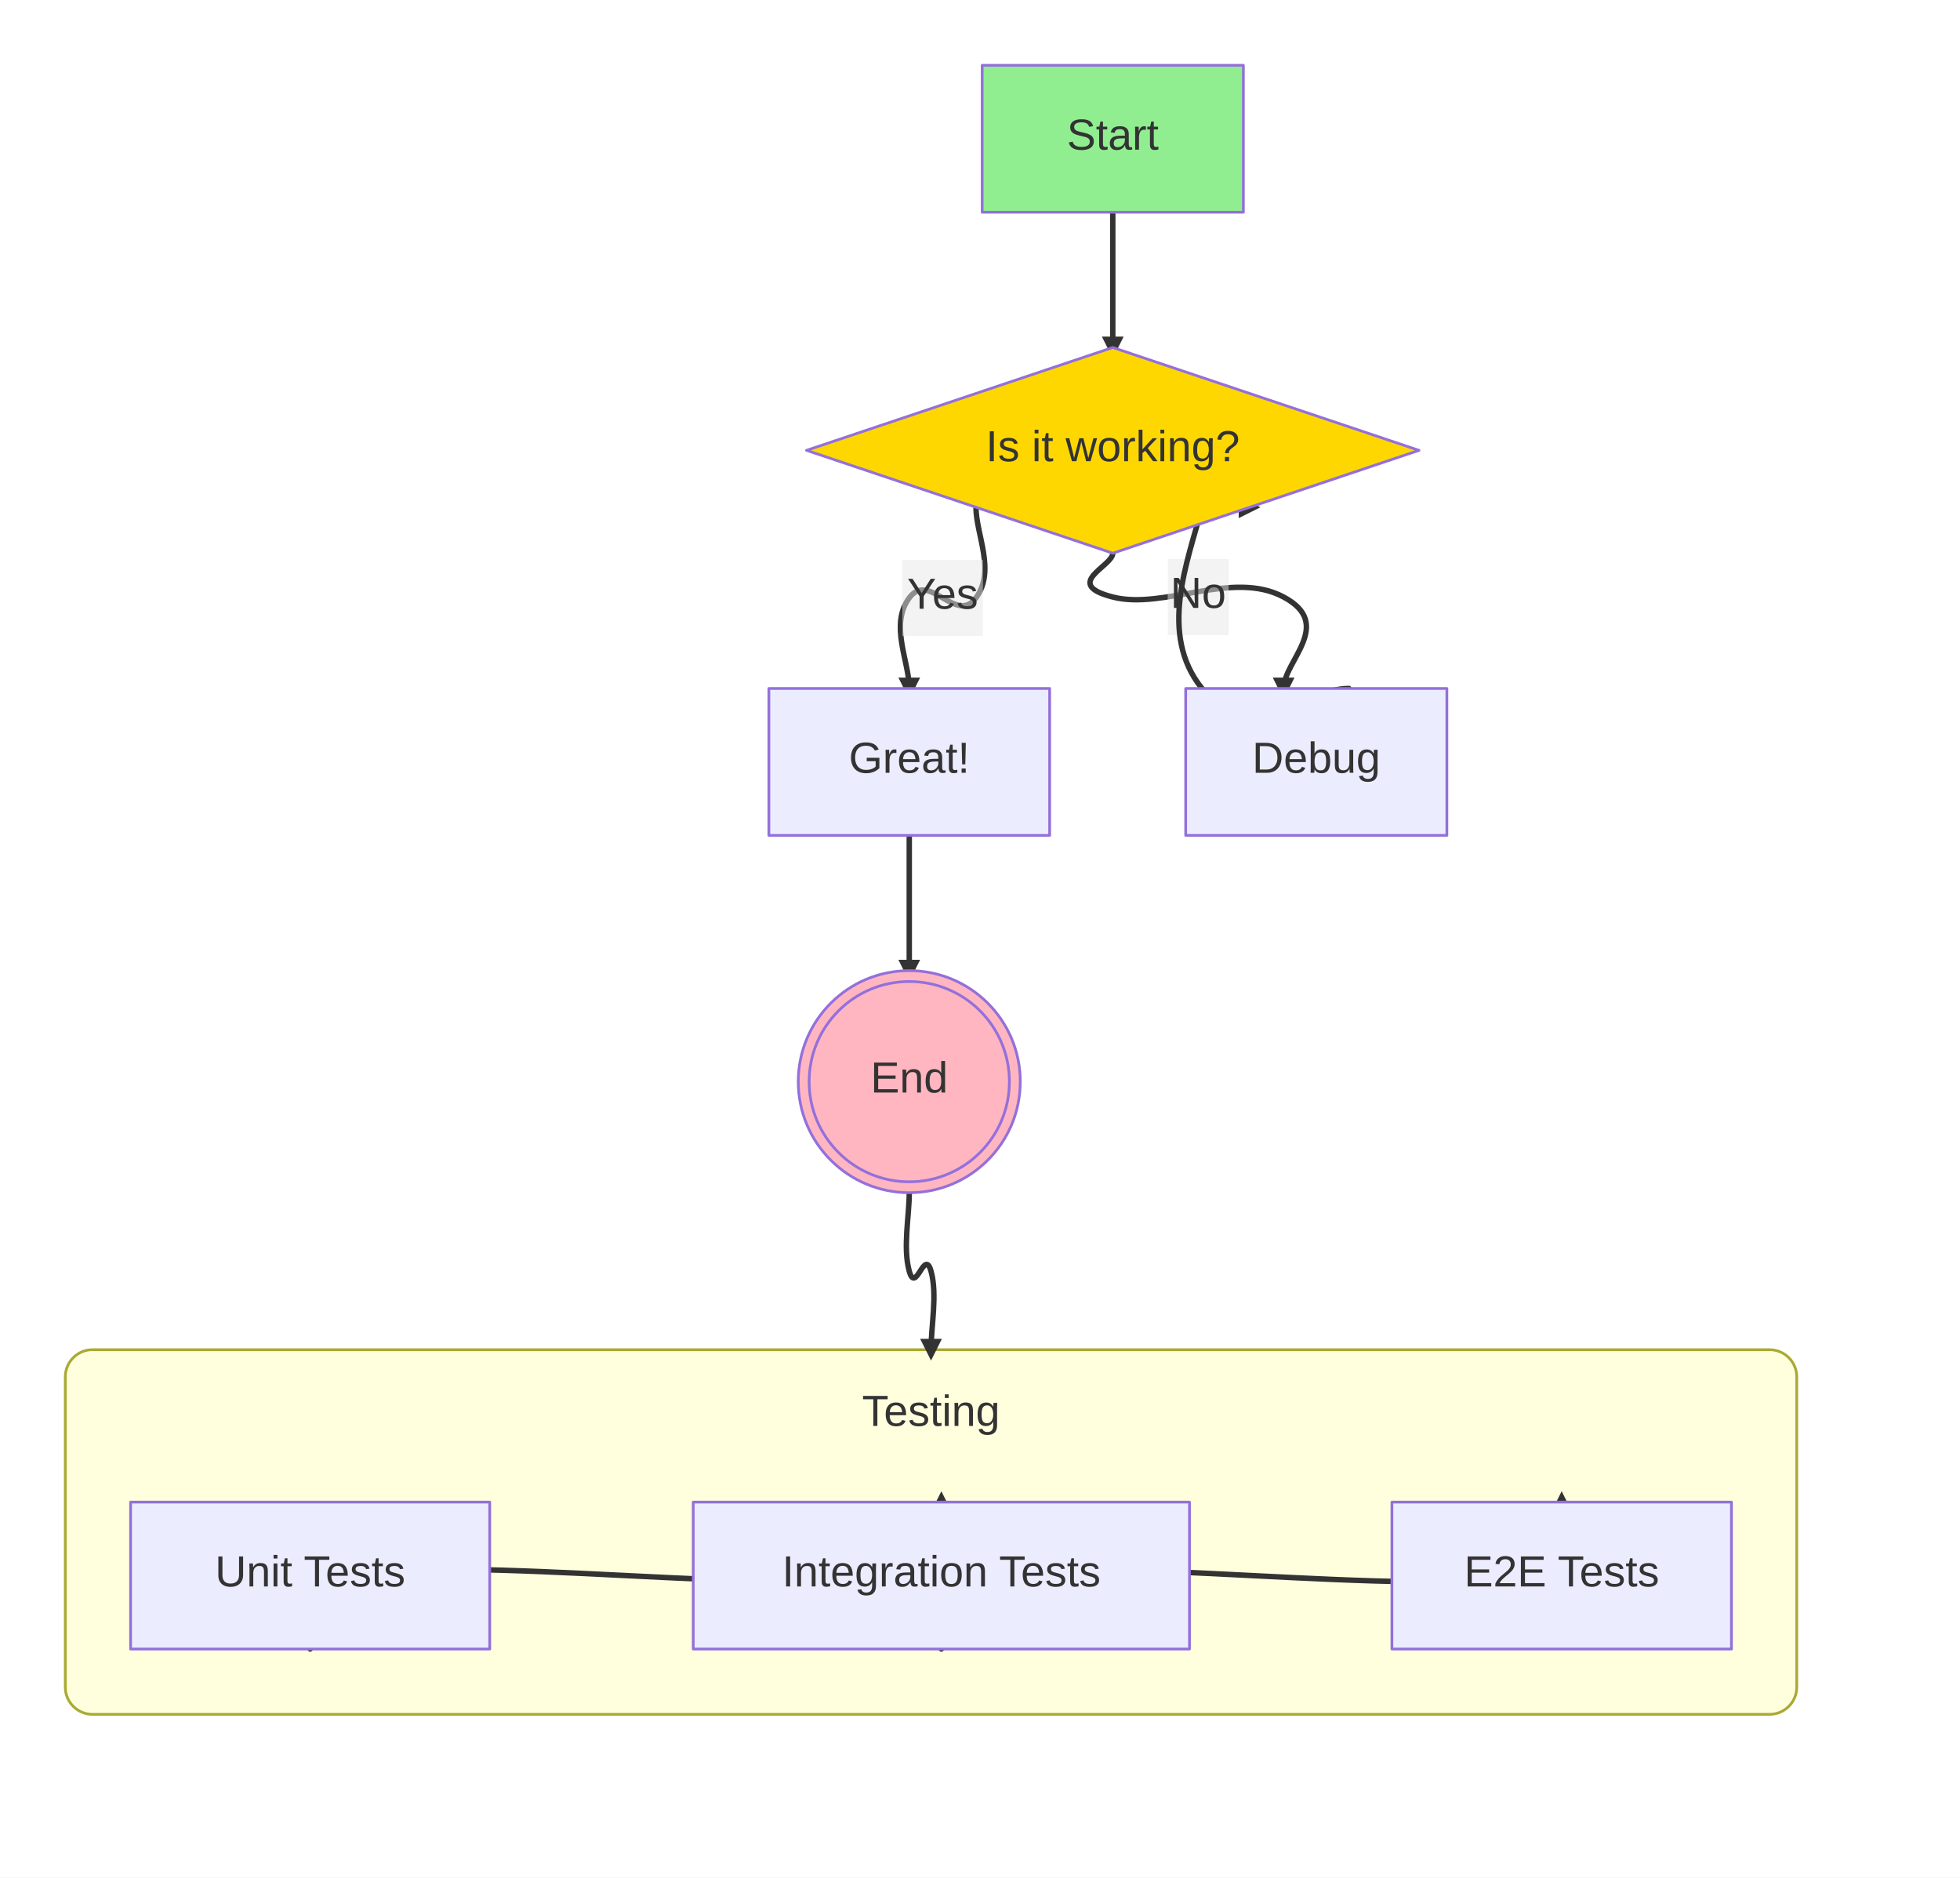
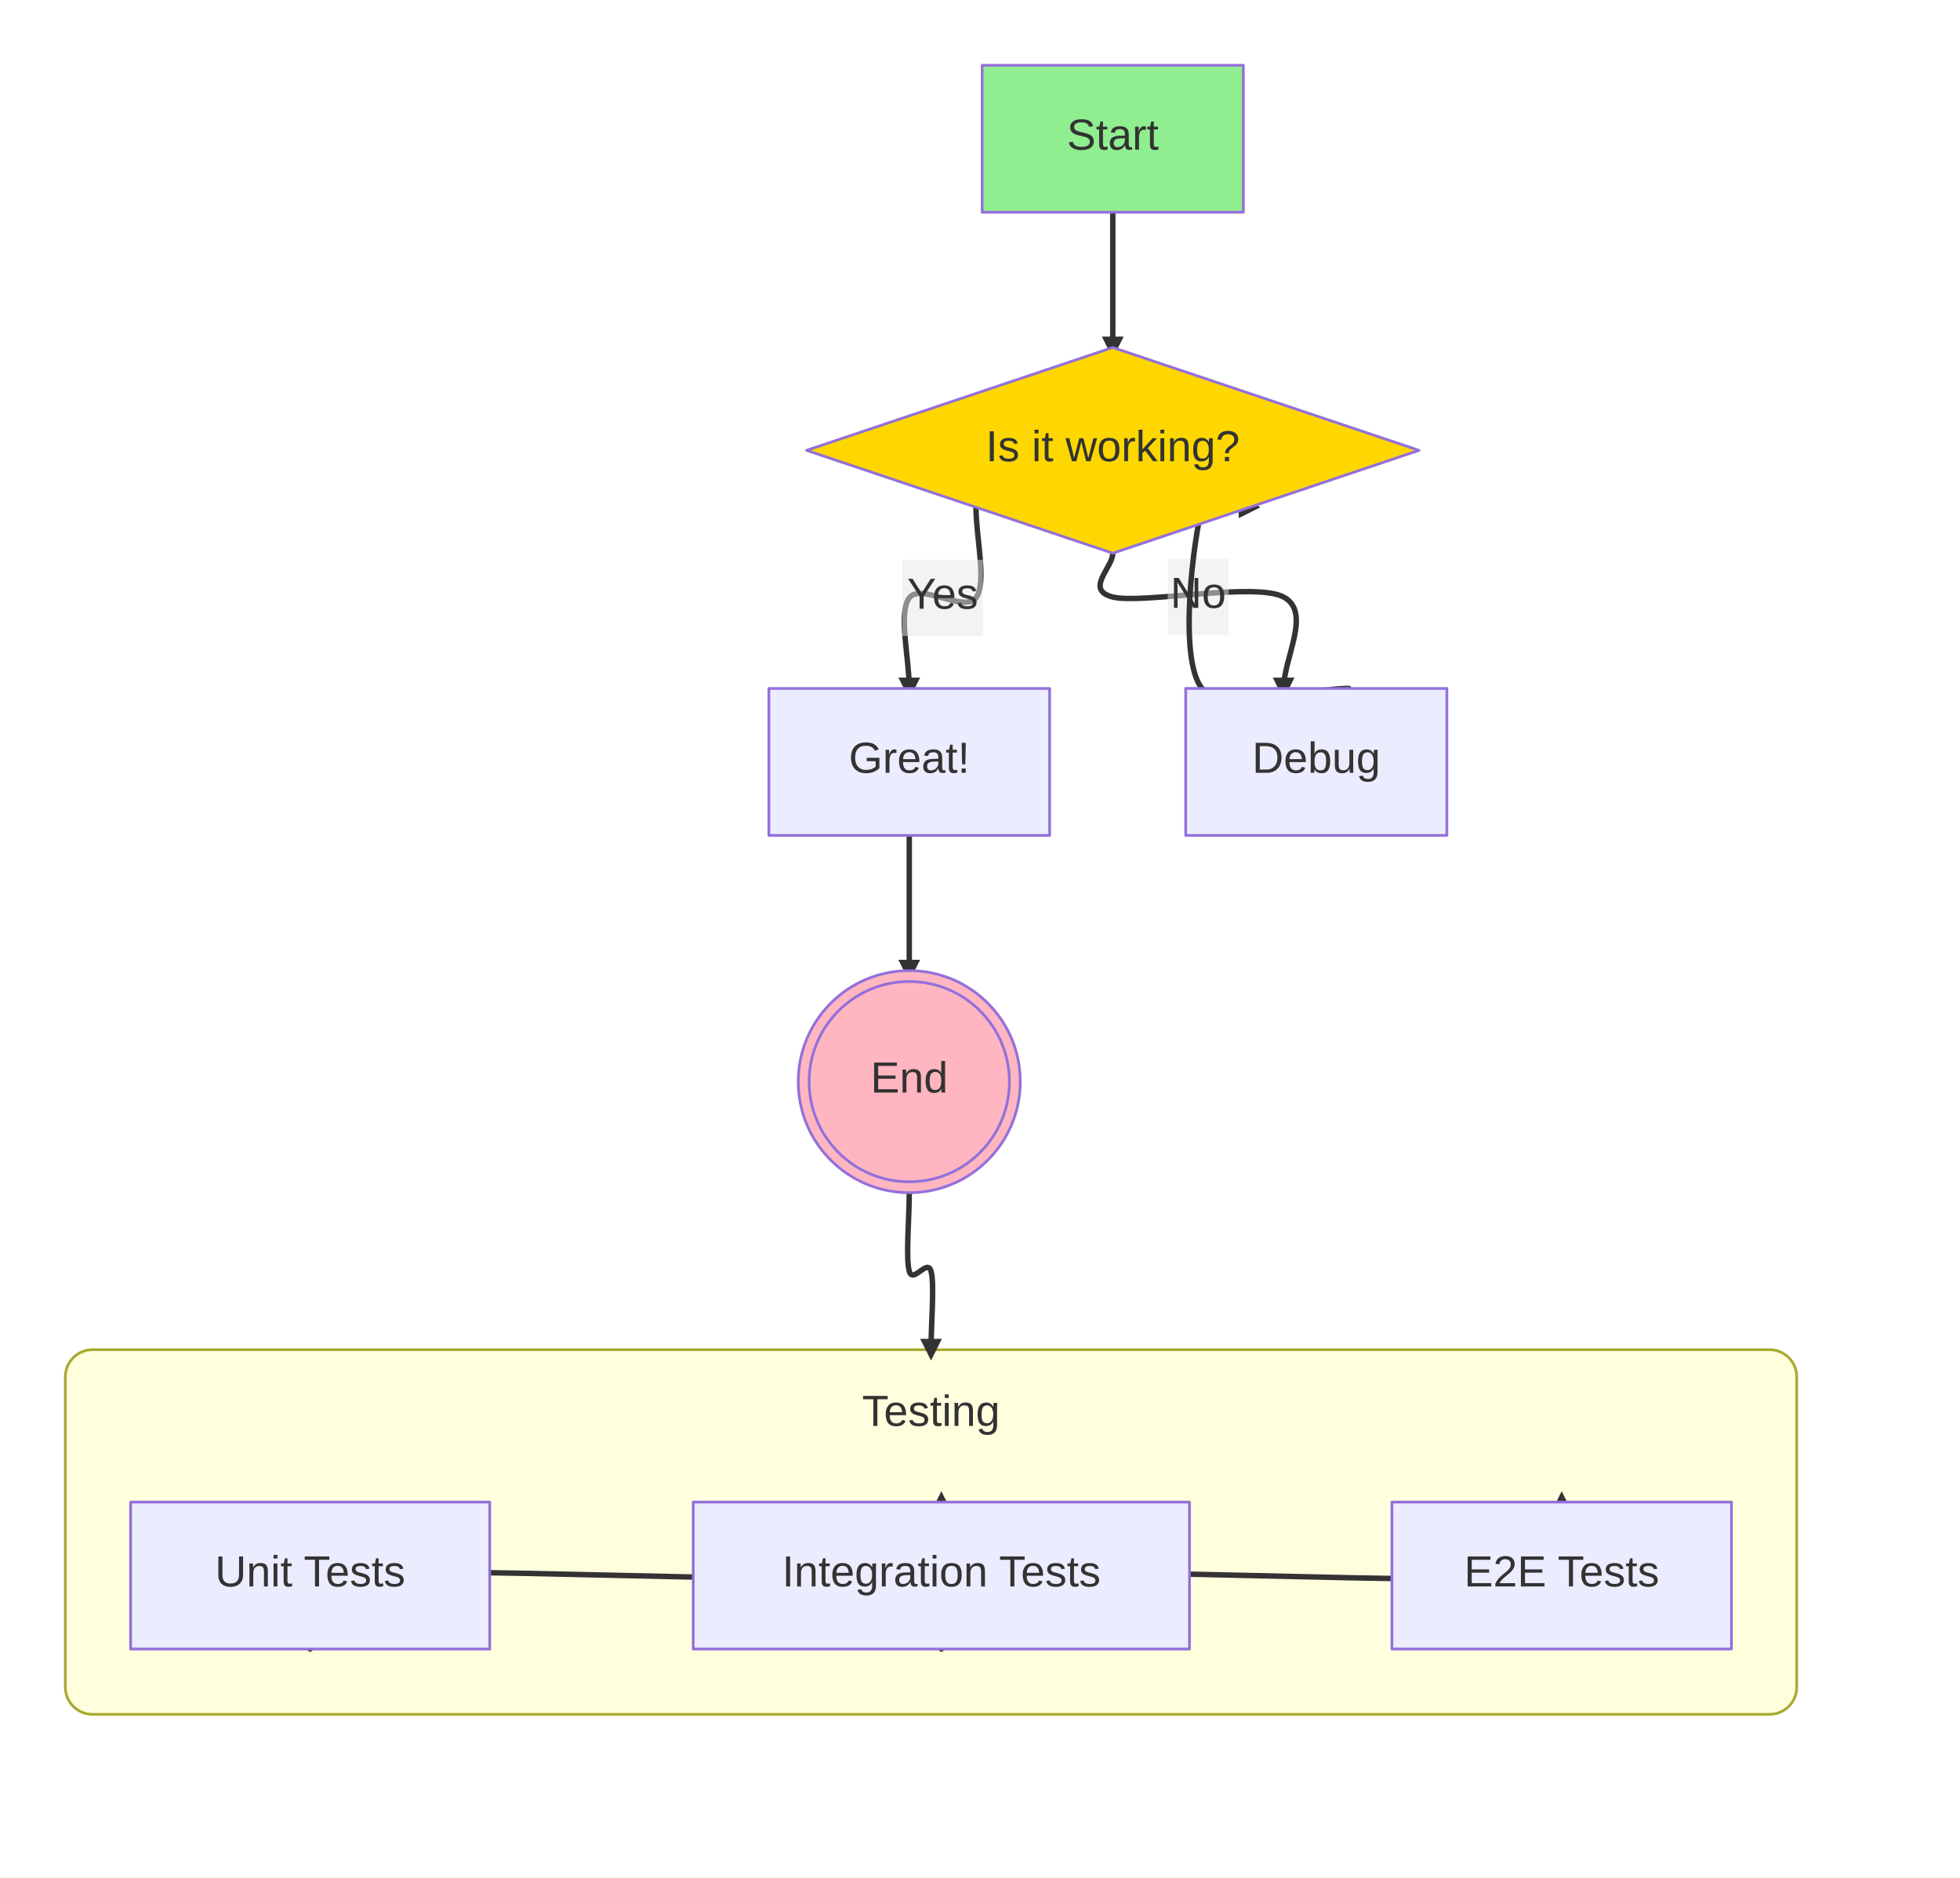
<svg xmlns="http://www.w3.org/2000/svg" width="720.4" height="690" viewBox="0 0 720.4 690">
  <rect width="100%" height="100%" fill="#FFFFFF" />
  <defs>
    <marker id="arrow-0" viewBox="0 0 10 10" refX="5" refY="5" markerUnits="userSpaceOnUse" markerWidth="8" markerHeight="8" orient="auto">
      <path d="M 0 0 L 10 5 L 0 10 z" fill="#333333" />
    </marker>
    <marker id="arrow-start-0" viewBox="0 0 10 10" refX="4.5" refY="5" markerUnits="userSpaceOnUse" markerWidth="8" markerHeight="8" orient="auto">
      <path d="M 0 5 L 10 10 L 10 0 z" fill="#333333" />
    </marker>
  </defs>
  <rect x="24.00" y="496.00" width="636.40" height="134.00" rx="10" ry="10" fill="#FFFFDE" stroke="#AAAA33" stroke-width="1" />
  <text x="342.20" y="524.00" text-anchor="middle" font-family="'trebuchet ms', verdana, arial, sans-serif" font-size="16" fill="#333333">
    <tspan x="342.20" dy="0.00">Testing</tspan>
  </text>
-   <path d="M 409.000,78.000C409.000,85.455,409.000,95.395,409.000,102.850C409.000,110.305,409.000,95.395,409.000,102.850C409.000,110.305,409.000,120.245,409.000,127.700" fill="none" stroke="#333333" stroke-width="2" marker-end="url(#arrow-0)" stroke-linecap="round" stroke-linejoin="round" />
-   <path d="M 358.720,186.415C358.720,196.403,366.076,209.720,358.720,219.707C351.364,229.695,341.556,209.720,334.200,219.707C326.844,229.695,334.200,243.012,334.200,253.000" fill="none" stroke="#333333" stroke-width="2" marker-end="url(#arrow-0)" stroke-linecap="round" stroke-linejoin="round" />
+   <path d="M 409.000,78.000C409.000,86.283,409.000,98.708,409.000,102.850C409.000,106.992,409.000,98.708,409.000,102.850C409.000,106.992,409.000,119.417,409.000,127.700" fill="none" stroke="#333333" stroke-width="2" marker-end="url(#arrow-0)" stroke-linecap="round" stroke-linejoin="round" />
+   <path d="M 358.720,186.415C358.720,197.512,362.807,214.159,358.720,219.707C354.633,225.256,338.287,214.159,334.200,219.707C330.113,225.256,334.200,241.902,334.200,253.000" fill="none" stroke="#333333" stroke-width="2" marker-end="url(#arrow-0)" stroke-linecap="round" stroke-linejoin="round" />
  <rect x="331.66" y="205.71" width="29.60" height="28.00" rx="0" ry="0" fill="#E8E8E8" fill-opacity="0.5" stroke="none" />
  <text x="346.46" y="223.71" text-anchor="middle" font-family="'trebuchet ms', verdana, arial, sans-serif" font-size="16" fill="#333333">
    <tspan x="346.46" dy="0.00">Yes</tspan>
  </text>
-   <path d="M 409.000,203.300C409.000,208.130,390.160,214.570,409.000,219.400C427.840,224.230,452.960,209.320,471.800,219.400C490.640,229.480,471.800,242.920,471.800,253.000" fill="none" stroke="#333333" stroke-width="2" marker-end="url(#arrow-0)" stroke-linecap="round" stroke-linejoin="round" />
+   <path d="M 409.000,203.300C409.000,208.667,398.533,216.717,409.000,219.400C419.467,222.083,461.333,213.800,471.800,219.400C482.267,225.000,471.800,241.800,471.800,253.000" fill="none" stroke="#333333" stroke-width="2" marker-end="url(#arrow-0)" stroke-linecap="round" stroke-linejoin="round" />
  <rect x="429.20" y="205.40" width="22.40" height="28.00" rx="0" ry="0" fill="#E8E8E8" fill-opacity="0.5" stroke="none" />
  <text x="440.40" y="223.40" text-anchor="middle" font-family="'trebuchet ms', verdana, arial, sans-serif" font-size="16" fill="#333333">
    <tspan x="440.40" dy="0.00">No</tspan>
  </text>
-   <path d="M 495.800,253.000C479.600,253.000,458.000,272.976,441.800,253.000C425.600,233.024,436.556,206.390,441.800,186.415C447.044,166.439,454.036,186.415,459.280,186.415" fill="none" stroke="#333333" stroke-width="2" marker-end="url(#arrow-0)" stroke-linecap="round" stroke-linejoin="round" />
-   <path d="M 334.200,307.000C334.200,314.455,334.200,324.395,334.200,331.850C334.200,339.305,334.200,324.395,334.200,331.850C334.200,339.305,334.200,349.245,334.200,356.700" fill="none" stroke="#333333" stroke-width="2" marker-end="url(#arrow-0)" stroke-linecap="round" stroke-linejoin="round" />
-   <path d="M 114.000,606.000C114.000,597.900,44.400,587.100,114.000,579.000C183.600,570.900,276.400,587.100,346.000,579.000C415.600,570.900,346.000,560.100,346.000,552.000" fill="none" stroke="#333333" stroke-width="2" marker-end="url(#arrow-0)" stroke-linecap="round" stroke-linejoin="round" />
-   <path d="M 346.000,606.000C346.000,597.900,277.600,587.100,346.000,579.000C414.400,570.900,505.600,587.100,574.000,579.000C642.400,570.900,574.000,560.100,574.000,552.000" fill="none" stroke="#333333" stroke-width="2" marker-end="url(#arrow-0)" stroke-linecap="round" stroke-linejoin="round" />
-   <path d="M 334.200,438.300C334.200,446.955,331.800,458.495,334.200,467.150C336.600,475.805,339.800,458.495,342.200,467.150C344.600,475.805,342.200,487.345,342.200,496.000" fill="none" stroke="#333333" stroke-width="2" marker-end="url(#arrow-0)" stroke-linecap="round" stroke-linejoin="round" />
+   <path d="M 495.800,253.000C477.800,253.000,450.800,264.098,441.800,253.000C432.800,241.902,438.887,197.512,441.800,186.415C444.713,175.317,453.453,186.415,459.280,186.415" fill="none" stroke="#333333" stroke-width="2" marker-end="url(#arrow-0)" stroke-linecap="round" stroke-linejoin="round" />
+   <path d="M 334.200,307.000C334.200,315.283,334.200,327.708,334.200,331.850C334.200,335.992,334.200,327.708,334.200,331.850C334.200,335.992,334.200,348.417,334.200,356.700" fill="none" stroke="#333333" stroke-width="2" marker-end="url(#arrow-0)" stroke-linecap="round" stroke-linejoin="round" />
+   <path d="M 114.000,606.000C114.000,597.000,75.333,583.500,114.000,579.000C152.667,574.500,307.333,583.500,346.000,579.000C384.667,574.500,346.000,561.000,346.000,552.000" fill="none" stroke="#333333" stroke-width="2" marker-end="url(#arrow-0)" stroke-linecap="round" stroke-linejoin="round" />
+   <path d="M 346.000,606.000C346.000,597.000,308.000,583.500,346.000,579.000C384.000,574.500,536.000,583.500,574.000,579.000C612.000,574.500,574.000,561.000,574.000,552.000" fill="none" stroke="#333333" stroke-width="2" marker-end="url(#arrow-0)" stroke-linecap="round" stroke-linejoin="round" />
+   <path d="M 334.200,438.300C334.200,447.917,332.867,462.342,334.200,467.150C335.533,471.958,340.867,462.342,342.200,467.150C343.533,471.958,342.200,486.383,342.200,496.000" fill="none" stroke="#333333" stroke-width="2" marker-end="url(#arrow-0)" stroke-linecap="round" stroke-linejoin="round" />
  <rect x="361.00" y="24.00" width="96.00" height="54.00" rx="0" ry="0" fill="#90EE90" stroke="#9370DB" stroke-width="1" stroke-linejoin="round" stroke-linecap="round" />
  <text x="409.00" y="55.00" text-anchor="middle" font-family="'trebuchet ms', verdana, arial, sans-serif" font-size="16" fill="#333333">
    <tspan x="409.00" dy="0.00">Start</tspan>
  </text>
  <polygon points="409.00,127.70 521.56,165.50 409.00,203.30 296.44,165.50" fill="#FFD700" stroke="#9370DB" stroke-width="1" stroke-linejoin="round" stroke-linecap="round" />
  <text x="409.00" y="169.50" text-anchor="middle" font-family="'trebuchet ms', verdana, arial, sans-serif" font-size="16" fill="#333333">
    <tspan x="409.00" dy="0.00">Is it working?</tspan>
  </text>
  <rect x="282.60" y="253.00" width="103.20" height="54.00" rx="0" ry="0" fill="#ECECFF" stroke="#9370DB" stroke-width="1" stroke-linejoin="round" stroke-linecap="round" />
  <text x="334.20" y="284.00" text-anchor="middle" font-family="'trebuchet ms', verdana, arial, sans-serif" font-size="16" fill="#333333">
    <tspan x="334.20" dy="0.00">Great!</tspan>
  </text>
  <rect x="435.80" y="253.00" width="96.00" height="54.00" rx="0" ry="0" fill="#ECECFF" stroke="#9370DB" stroke-width="1" stroke-linejoin="round" stroke-linecap="round" />
  <text x="483.80" y="284.00" text-anchor="middle" font-family="'trebuchet ms', verdana, arial, sans-serif" font-size="16" fill="#333333">
    <tspan x="483.80" dy="0.00">Debug</tspan>
  </text>
  <circle cx="334.20" cy="397.50" r="40.80" fill="#FFB6C1" stroke="#9370DB" stroke-width="1" stroke-linejoin="round" stroke-linecap="round" />
  <circle cx="334.20" cy="397.50" r="36.80" fill="none" stroke="#9370DB" stroke-width="1" stroke-linejoin="round" stroke-linecap="round" />
  <text x="334.20" y="401.50" text-anchor="middle" font-family="'trebuchet ms', verdana, arial, sans-serif" font-size="16" fill="#333333">
    <tspan x="334.20" dy="0.00">End</tspan>
  </text>
  <rect x="48.00" y="552.00" width="132.00" height="54.00" rx="0" ry="0" fill="#ECECFF" stroke="#9370DB" stroke-width="1" stroke-linejoin="round" stroke-linecap="round" />
  <text x="114.00" y="583.00" text-anchor="middle" font-family="'trebuchet ms', verdana, arial, sans-serif" font-size="16" fill="#333333">
    <tspan x="114.00" dy="0.00">Unit Tests</tspan>
  </text>
  <rect x="254.80" y="552.00" width="182.40" height="54.00" rx="0" ry="0" fill="#ECECFF" stroke="#9370DB" stroke-width="1" stroke-linejoin="round" stroke-linecap="round" />
  <text x="346.00" y="583.00" text-anchor="middle" font-family="'trebuchet ms', verdana, arial, sans-serif" font-size="16" fill="#333333">
    <tspan x="346.00" dy="0.00">Integration Tests</tspan>
  </text>
  <rect x="511.60" y="552.00" width="124.80" height="54.00" rx="0" ry="0" fill="#ECECFF" stroke="#9370DB" stroke-width="1" stroke-linejoin="round" stroke-linecap="round" />
  <text x="574.00" y="583.00" text-anchor="middle" font-family="'trebuchet ms', verdana, arial, sans-serif" font-size="16" fill="#333333">
    <tspan x="574.00" dy="0.00">E2E Tests</tspan>
  </text>
</svg>
